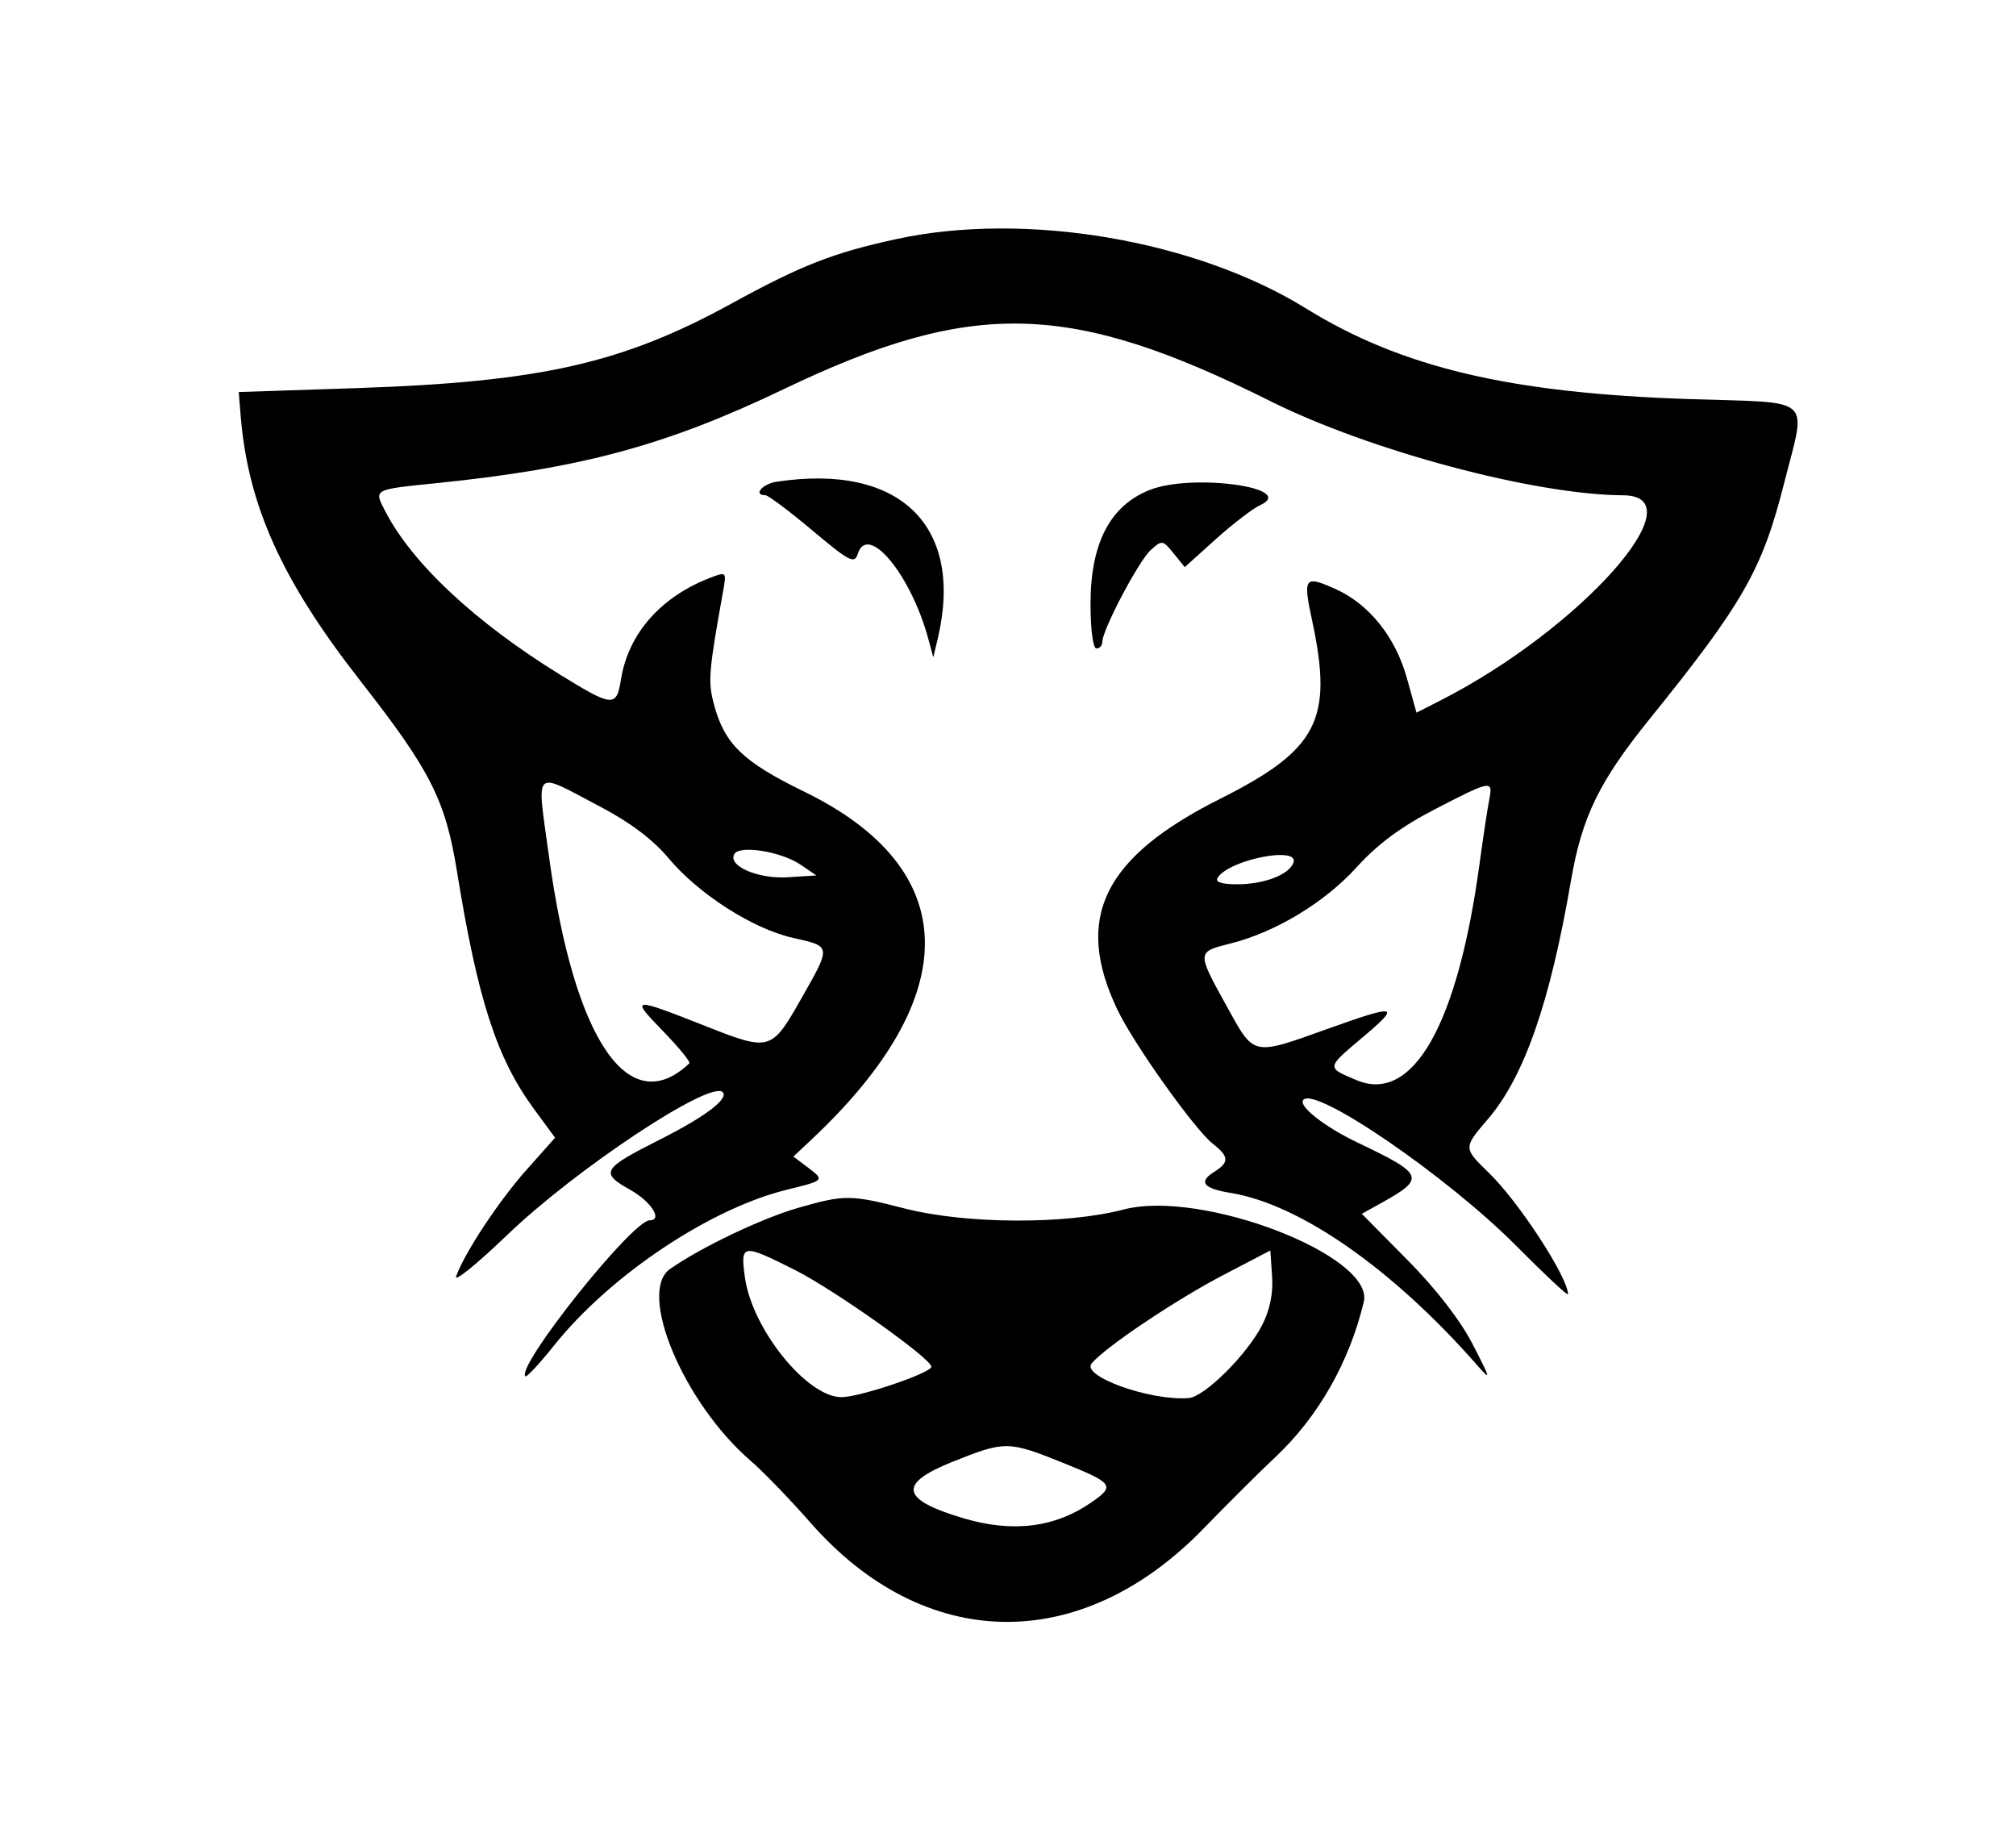
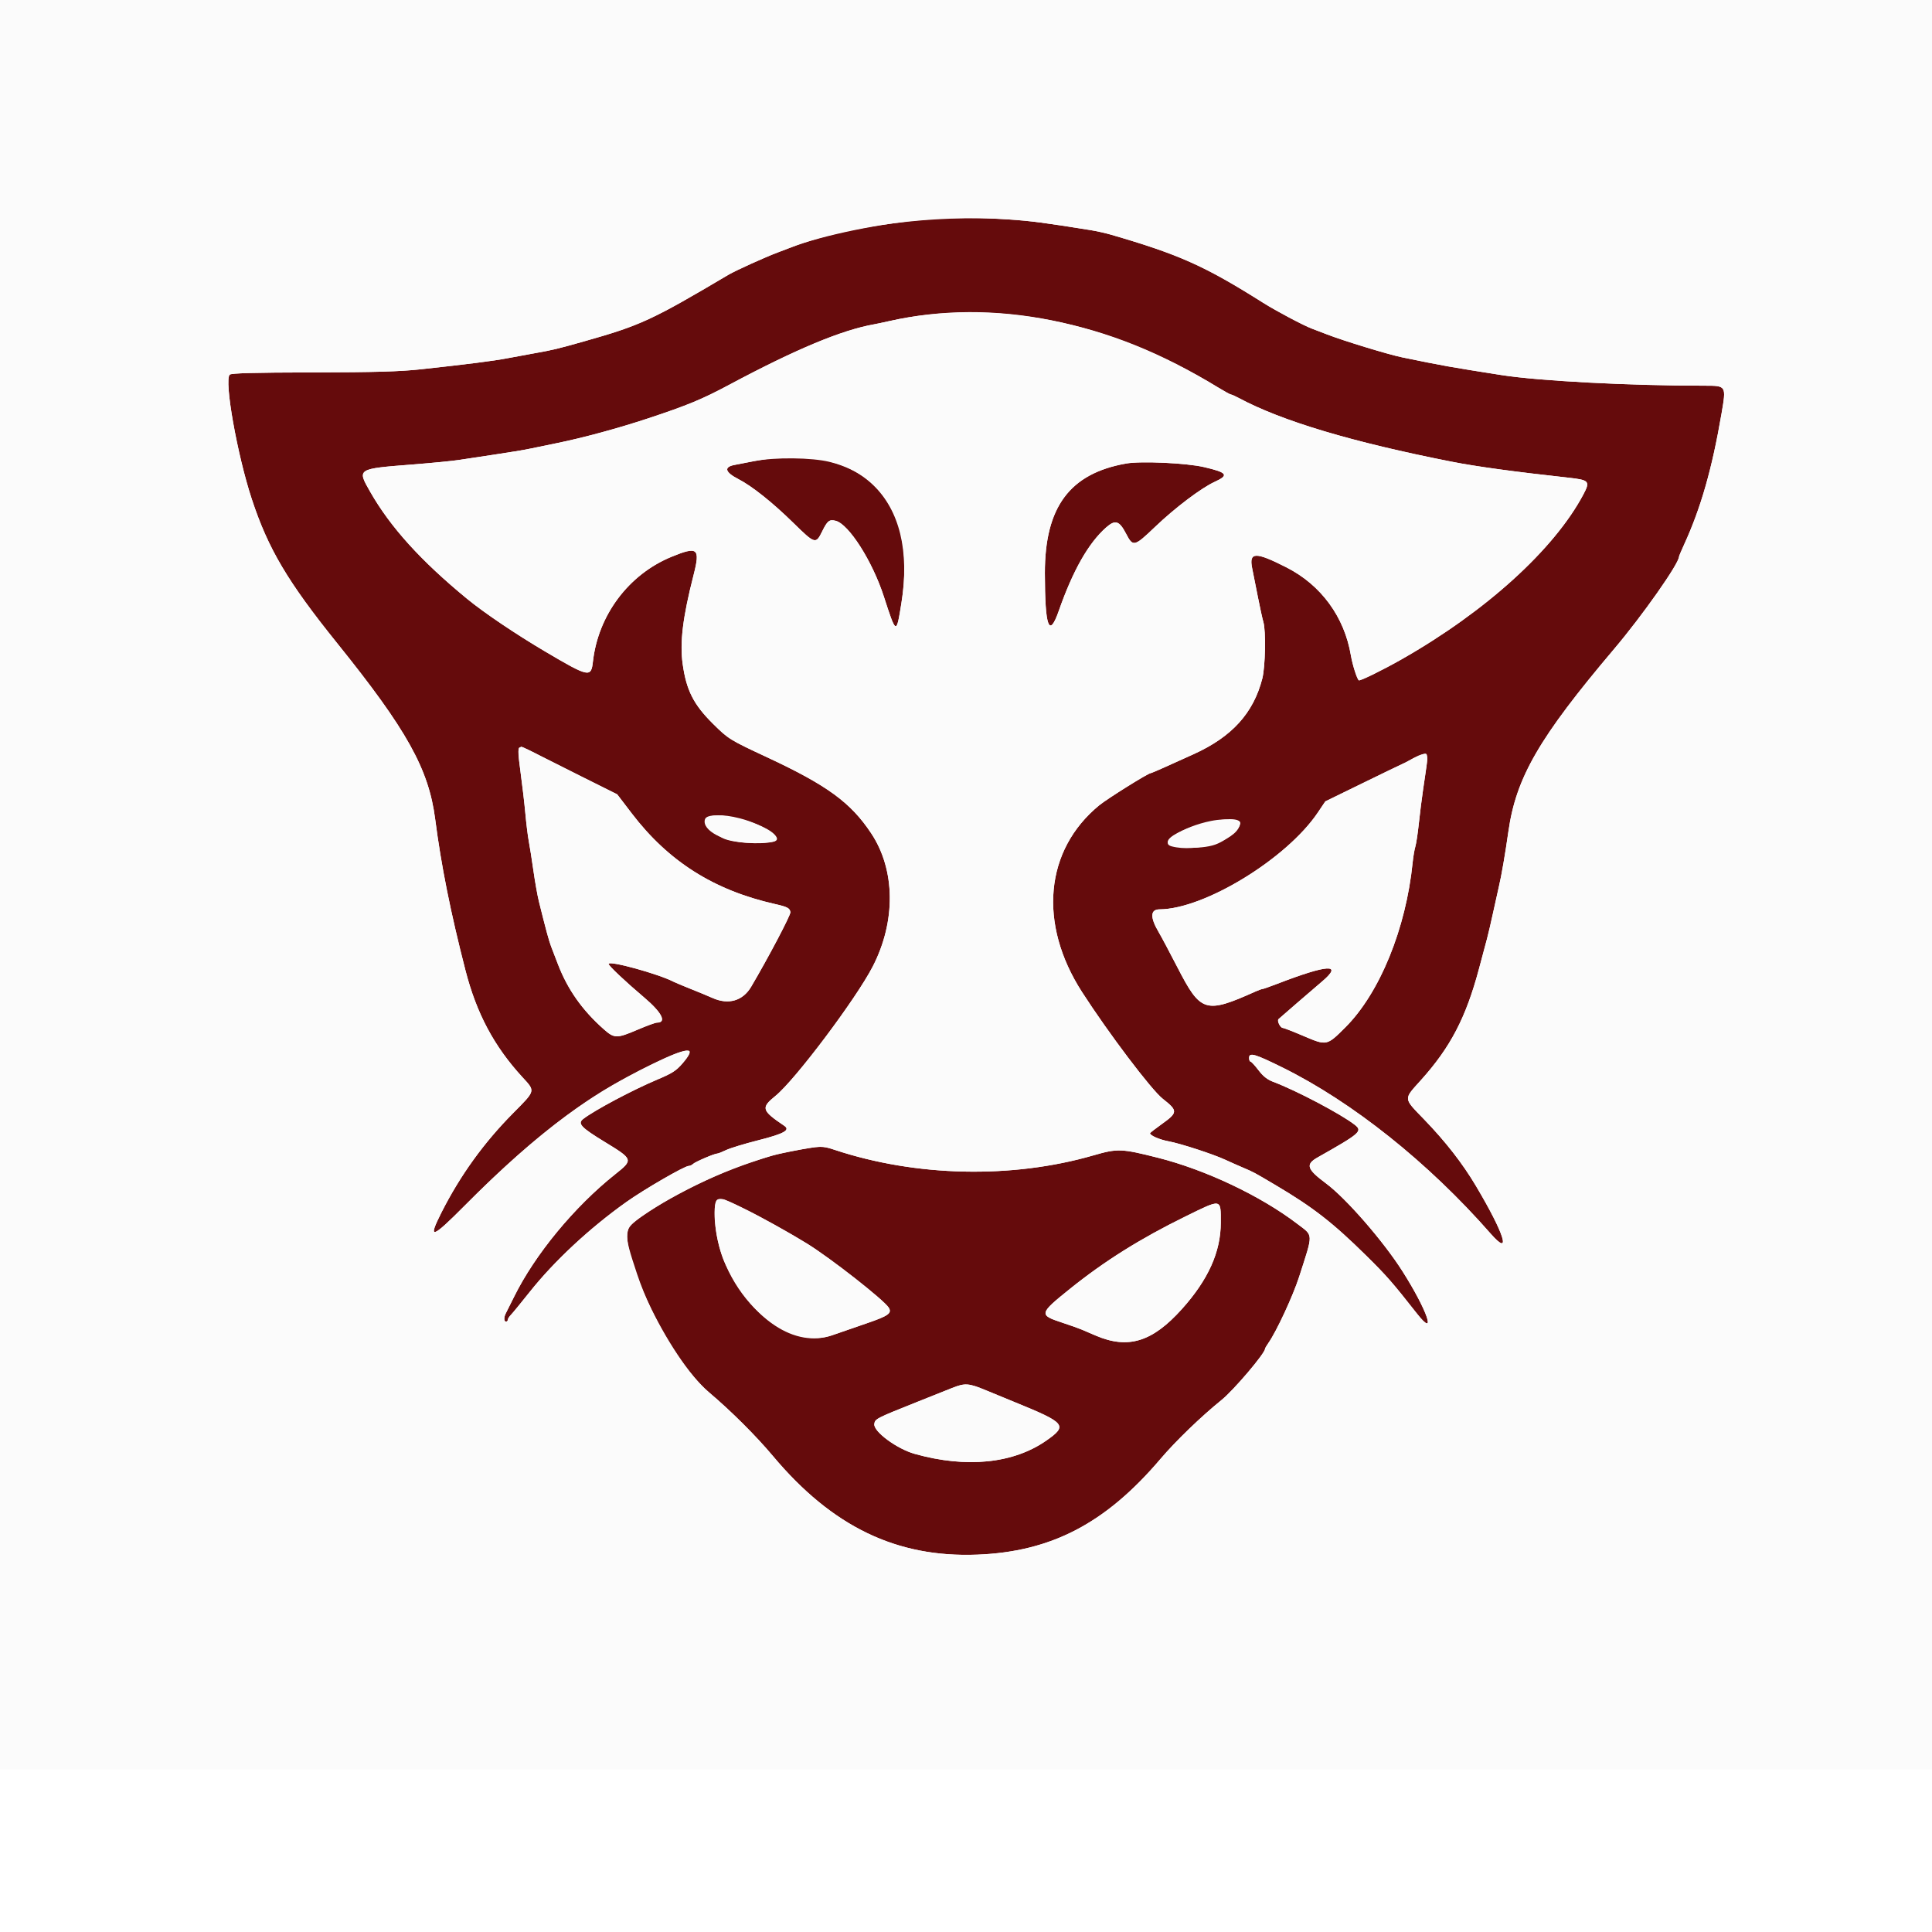
- <svg xmlns="http://www.w3.org/2000/svg" id="svg" version="1.1" width="400" height="366.082" viewBox="0, 0, 400,366.082">
-   <g id="svgg">
-     <path id="path0" d="M177.910 47.421 C 165.304 50.155,159.010 52.618,145.029 60.285 C 123.473 72.106,107.096 75.792,70.760 77.000 L 47.368 77.778 47.749 82.456 C 49.199 100.280,55.912 115.152,71.506 135.088 C 85.447 152.911,88.374 158.689,90.677 172.923 C 94.784 198.317,98.551 209.943,105.930 219.995 L 110.135 225.724 104.483 232.073 C 98.966 238.270,92.184 248.527,90.503 253.216 C 90.042 254.503,94.621 250.794,100.680 244.975 C 114.288 231.904,140.945 214.239,143.383 216.677 C 144.663 217.957,139.902 221.567,131.063 226.020 C 119.399 231.896,118.961 232.640,125.125 236.105 C 129.221 238.407,131.554 242.105,128.910 242.105 C 125.456 242.105,102.321 271.132,104.243 273.054 C 104.490 273.301,107.057 270.540,109.948 266.918 C 121.038 253.028,140.868 239.769,156.140 236.033 C 163.621 234.203,163.659 234.162,160.270 231.606 L 157.417 229.455 160.962 226.131 C 191.517 197.483,190.994 172.356,159.525 157.040 C 147.401 151.139,143.743 147.595,141.650 139.720 C 140.444 135.188,140.602 133.260,143.487 117.220 C 144.159 113.481,144.101 113.416,141.086 114.563 C 131.159 118.337,124.667 125.680,123.212 134.780 C 122.320 140.360,121.600 140.306,111.169 133.875 C 94.315 123.484,81.802 111.797,76.452 101.452 C 74.160 97.019,73.924 97.149,86.704 95.845 C 115.407 92.918,132.246 88.354,155.556 77.184 C 192.976 59.252,212.308 59.732,252.047 79.580 C 271.775 89.434,304.536 98.178,322.046 98.264 C 337.143 98.337,313.591 124.805,285.846 138.946 L 281.049 141.391 279.130 134.489 C 276.874 126.372,271.624 119.832,264.974 116.855 C 258.813 114.097,258.498 114.521,260.334 123.081 C 264.567 142.813,261.512 148.734,242.054 158.500 C 218.885 170.129,213.034 182.166,221.717 200.337 C 224.973 207.151,237.018 224.070,240.643 226.922 C 243.894 229.479,243.944 230.598,240.890 232.505 C 237.729 234.480,238.752 235.794,244.126 236.663 C 257.891 238.889,276.266 251.705,293.011 270.760 C 295.911 274.061,295.863 273.819,292.199 266.698 C 289.747 261.931,284.951 255.736,279.250 249.971 L 270.196 240.815 273.782 238.828 C 282.937 233.757,282.679 233.040,269.440 226.724 C 262.716 223.516,257.449 219.354,258.624 218.179 C 261.207 215.597,287.252 233.485,300.848 247.178 C 306.493 252.863,311.111 257.185,311.111 256.781 C 311.111 253.437,301.372 238.470,295.473 232.749 C 290.299 227.730,290.300 227.772,295.255 221.983 C 302.418 213.615,307.543 198.906,311.676 174.854 C 313.876 162.048,317.260 155.084,327.357 142.582 C 345.811 119.731,349.628 113.057,353.920 96.140 C 358.445 78.301,360.299 79.997,335.380 79.183 C 299.594 78.013,278.120 72.940,259.064 61.156 C 237.150 47.604,203.398 41.891,177.910 47.421 M154.094 95.575 C 151.232 96.008,149.366 98.246,151.867 98.246 C 152.411 98.246,156.592 101.383,161.159 105.217 C 168.549 111.422,169.542 111.937,170.190 109.896 C 172.179 103.629,180.783 114.048,184.233 126.901 L 185.175 130.409 186.016 126.901 C 191.417 104.381,178.651 91.854,154.094 95.575 M228.094 97.212 C 220.224 100.352,216.374 107.784,216.374 119.836 C 216.374 124.936,216.868 128.655,217.544 128.655 C 218.187 128.655,218.713 128.062,218.713 127.337 C 218.713 124.974,225.927 111.296,228.310 109.139 C 230.556 107.107,230.706 107.128,232.850 109.777 L 235.068 112.515 241.218 106.980 C 244.601 103.936,248.553 100.904,250.000 100.242 C 257.617 96.761,236.534 93.844,228.094 97.212 M119.298 160.153 C 125.057 163.182,129.636 166.647,132.629 170.240 C 138.561 177.362,149.398 184.297,157.389 186.085 C 165.013 187.791,164.987 187.568,158.832 198.386 C 153.085 208.486,152.704 208.593,140.147 203.635 C 125.283 197.766,124.975 197.798,131.508 204.524 C 134.686 207.796,137.054 210.692,136.772 210.961 C 124.766 222.373,113.892 206.328,108.918 169.863 C 106.478 151.977,105.497 152.895,119.298 160.153 M295.463 158.772 C 295.117 160.541,294.263 166.199,293.564 171.345 C 289.219 203.353,280.332 218.996,269.159 214.301 C 263.145 211.774,263.128 211.904,270.243 205.904 C 278.021 199.346,277.323 199.152,263.606 204.054 C 248.315 209.520,248.928 209.656,243.357 199.564 C 237.426 188.820,237.423 188.877,244.152 187.184 C 253.111 184.931,262.834 179.049,269.207 172.026 C 273.343 167.469,278.004 164.014,284.642 160.585 C 296.010 154.714,296.265 154.671,295.463 158.772 M158.816 171.532 L 161.988 173.684 156.332 174.045 C 150.361 174.425,144.272 171.762,145.728 169.406 C 146.829 167.624,155.017 168.954,158.816 171.532 M256.624 171.187 C 255.713 173.560,250.795 175.439,245.490 175.439 C 242.378 175.439,241.065 175.006,241.592 174.154 C 243.820 170.548,257.938 167.761,256.624 171.187 M158.377 239.632 C 151.164 241.697,139.002 247.500,132.939 251.769 C 126.399 256.374,135.652 278.371,148.946 289.821 C 151.409 291.943,156.750 297.469,160.816 302.102 C 183.456 327.906,214.435 328.368,238.795 303.266 C 243.660 298.253,250.029 291.915,252.950 289.180 C 261.512 281.164,267.716 270.303,270.591 258.297 C 272.783 249.141,238.398 235.904,222.954 239.959 C 211.503 242.965,191.697 242.877,179.532 239.766 C 168.690 236.993,167.618 236.986,158.377 239.632 M157.766 251.982 C 165.557 255.906,184.795 269.549,184.795 271.150 C 184.795 272.380,170.590 277.193,166.962 277.193 C 160.108 277.193,149.204 263.661,147.799 253.414 C 146.885 246.743,147.257 246.690,157.766 251.982 M250.448 262.852 C 247.436 268.757,238.995 277.143,235.827 277.378 C 228.189 277.946,214.482 273.040,216.595 270.494 C 219.234 267.314,233.240 257.910,242.658 252.994 L 252.047 248.093 252.400 253.213 C 252.633 256.587,251.967 259.875,250.448 262.852 M210.819 290.184 C 220.882 294.232,221.286 294.770,216.667 297.987 C 209.349 303.083,200.996 304.136,191.128 301.205 C 178.730 297.524,178.101 294.388,188.889 290.058 C 199.398 285.840,200.031 285.844,210.819 290.184 " stroke="none" fill="#000000" fill-rule="evenodd" />
+ <svg xmlns="http://www.w3.org/2000/svg" version="1.1" viewBox="0 0 400 400">
+   <g fill-rule="evenodd">
+     <path d="m191.58 45.478c-8.796 0.669-21.335 3.247-27.656 5.687-0.805 0.311-2.124 0.812-2.93 1.114-2.534 0.947-8.733 3.753-10.163 4.601-15.947 9.449-18.192 10.484-29.947 13.809-5.378 1.521-6.452 1.781-9.89 2.389-1.914 0.339-4.634 0.84-6.044 1.113-2.684 0.52-8.213 1.224-17.766 2.26-4.404 0.478-9.434 0.625-22.435 0.653-12.224 0.027-16.873 0.153-17.184 0.464-1.188 1.188 1.541 16.583 4.566 25.762 3.4 10.316 7.416 17.095 17.663 29.82 14.44 17.931 18.967 26.055 20.309 36.447 1.243 9.628 3.187 19.336 6.272 31.319 2.292 8.903 5.929 15.727 11.77 22.083 2.728 2.967 2.789 2.725-1.902 7.459-6.076 6.131-10.945 12.881-14.844 20.58-2.898 5.724-2.021 5.462 4.834-1.444 12.082-12.172 22.615-20.621 32.16-25.798 12.656-6.864 16.684-8.005 12.947-3.667-1.341 1.557-2.159 2.085-5.253 3.384-5.055 2.125-12.978 6.336-15.327 8.147-1.236 0.953-0.491 1.753 4.428 4.754 5.934 3.62 5.961 3.7 2.198 6.692-8.467 6.731-16.62 16.611-20.954 25.392-0.745 1.511-1.508 3.034-1.693 3.383-0.446 0.839-0.431 1.745 0.028 1.745 0.201 0 0.366-0.164 0.366-0.366 0-0.201 0.289-0.661 0.641-1.021 0.353-0.36 2.106-2.497 3.896-4.75 5.085-6.398 12.376-13.187 19.961-18.589 3.723-2.651 12.113-7.508 12.969-7.508 0.265 0 0.667-0.185 0.892-0.411 0.434-0.433 4.439-2.149 5.024-2.151 0.188-1e-3 1.012-0.326 1.831-0.722s3.797-1.304 6.618-2.018c5.363-1.358 6.731-2.117 5.415-3.006-4.715-3.186-4.871-3.718-1.81-6.202 4.059-3.294 16.675-20.078 20.122-26.77 4.821-9.36 4.705-20-0.303-27.562-4.234-6.395-9.107-9.955-21.593-15.778-7.753-3.615-7.988-3.761-11.203-6.95-3.994-3.96-5.487-6.912-6.248-12.345-0.623-4.459 0.019-9.691 2.268-18.473 1.409-5.504 0.845-5.959-4.597-3.718-8.869 3.652-15.173 12.07-16.257 21.71-0.375 3.336-0.824 3.24-9.856-2.09-6.075-3.586-12.678-8.04-16.173-10.911-9.575-7.865-15.885-14.832-20.069-22.155-2.747-4.809-2.818-4.763 8.692-5.666 4.13-0.324 8.498-0.752 9.707-0.95 1.209-0.199 4.505-0.697 7.326-1.108 2.82-0.411 6.2-0.975 7.509-1.253 1.31-0.279 3.7-0.772 5.311-1.098 5.436-1.098 12.794-3.093 19.048-5.166 8.061-2.671 11.111-3.934 16.667-6.903 13.814-7.382 23.317-11.351 30.036-12.546 0.504-0.089 1.905-0.387 3.114-0.66 10.395-2.355 22.051-2.414 33.516-0.17 12.043 2.357 22.802 6.684 34.714 13.962 1.263 0.772 2.419 1.403 2.569 1.403 0.151 0 0.881 0.325 1.623 0.723 8.897 4.768 23.473 9.129 44.061 13.181 5.099 1.004 12.835 2.063 24.159 3.309 4.337 0.477 4.565 0.735 3.092 3.505-6.041 11.366-20.201 24.205-37.603 34.096-3.919 2.227-8.591 4.521-8.865 4.352-0.367-0.227-1.318-3.2-1.643-5.137-1.343-7.994-6.171-14.596-13.344-18.243-6.426-3.268-7.795-3.231-7.099 0.191 0.217 1.064 0.751 3.748 1.187 5.964s0.946 4.536 1.132 5.155c0.548 1.815 0.407 9.265-0.221 11.71-1.838 7.152-6.283 12.051-14.188 15.64-1.441 0.654-2.136 0.967-6.247 2.818-1.374 0.618-2.58 1.124-2.68 1.124-0.519 0-9.01 5.308-10.661 6.665-11.264 9.256-12.666 24.497-3.554 38.645 5.491 8.525 14.346 20.238 16.703 22.095 3.193 2.515 3.176 2.854-0.278 5.319-1.289 0.92-2.344 1.743-2.344 1.828 0 0.462 1.965 1.322 3.795 1.66 2.499 0.462 9.214 2.645 11.773 3.827 1.007 0.465 2.656 1.197 3.663 1.625 2.285 0.973 2.147 0.898 6.777 3.638 7.765 4.594 11.852 7.775 18.803 14.634 4.159 4.103 5.393 5.513 10.431 11.925 4.221 5.371 2.207-0.571-2.947-8.697-3.966-6.253-11.684-15.126-15.848-18.22-3.988-2.963-4.303-3.94-1.735-5.39 8.852-4.999 9.353-5.439 7.679-6.75-2.824-2.213-12.097-7.102-16.839-8.88-1.256-0.471-2.115-1.146-3.098-2.434-0.747-0.981-1.49-1.783-1.65-1.783s-0.291-0.329-0.291-0.732c0-1.211 1.122-0.894 6.86 1.937 14.53 7.169 30.256 19.713 43.139 34.412 4.429 5.054 2.911 0.128-3.047-9.888-2.775-4.665-6.267-9.146-10.719-13.755-4.343-4.496-4.308-4.063-0.65-8.128 6.112-6.789 9.321-12.947 12.024-23.077 0.646-2.417 1.394-5.219 1.664-6.227 0.27-1.007 0.845-3.48 1.278-5.494 0.433-2.015 0.964-4.405 1.179-5.312 0.525-2.211 1.295-6.673 1.959-11.355 1.59-11.206 6.36-19.443 21.882-37.787 5.935-7.013 13.442-17.695 13.442-19.125 0-0.109 0.476-1.235 1.057-2.504 3.47-7.567 5.799-15.722 7.749-27.128 0.992-5.799 1.014-5.764-3.587-5.764-15.573 0-34.215-0.978-42.032-2.207-10.827-1.701-11.919-1.896-20.513-3.663-2.882-0.593-12.121-3.415-15.568-4.755-1.108-0.431-2.509-0.966-3.113-1.19-1.685-0.624-7.413-3.658-10.074-5.337-12.122-7.648-17.377-10.001-31.517-14.114-1.116-0.325-3.012-0.749-4.212-0.941-9.646-1.548-12.354-1.901-17.018-2.216-6.154-0.417-11.284-0.403-17.216 0.048m-35.531 50.008c-1.511 0.293-3.324 0.645-4.029 0.783-2.203 0.431-1.898 1.504 0.827 2.906 2.863 1.473 7.099 4.852 11.51 9.181 4.363 4.282 4.559 4.339 5.854 1.693 1.095-2.236 1.494-2.552 2.806-2.223 2.717 0.682 7.591 8.332 9.965 15.641 2.591 7.981 2.591 7.981 3.641 1.441 3.497-21.788-8.822-33.643-30.574-29.422m77.106 0.48c-11.692 2.067-16.841 9.02-16.824 22.715 0.014 11.21 0.874 13.531 2.884 7.784 2.92-8.35 6.135-14.013 9.798-17.256 1.894-1.678 2.729-1.414 4.142 1.31 1.427 2.751 1.683 2.689 6.008-1.446 4.13-3.948 9.54-8.036 12.315-9.307 3.039-1.391 2.654-1.93-2.186-3.058-3.655-0.852-13.066-1.285-16.137-0.742m-123.55 59.375c0.863 0.419 1.898 0.941 2.301 1.161 0.403 0.219 4.141 2.099 8.306 4.177l7.574 3.779 3.011 3.943c7.604 9.959 17.012 15.915 29.644 18.767 2.595 0.586 3.093 0.85 3.206 1.697 0.078 0.578-4.618 9.495-8.129 15.439-1.724 2.917-4.708 3.785-7.98 2.321-0.861-0.386-2.885-1.225-4.497-1.865-1.611-0.641-3.21-1.31-3.551-1.488-3.157-1.642-13.482-4.481-13.482-3.707 0 0.388 3.382 3.581 7.43 7.013 3.606 3.059 4.65 5.144 2.575 5.144-0.316 0-2.118 0.659-4.004 1.465-4.34 1.854-4.816 1.845-7.043-0.133-4.445-3.948-7.442-8.205-9.446-13.418-0.504-1.311-1.138-2.96-1.41-3.665-0.455-1.182-1.133-3.684-2.532-9.341-0.299-1.209-0.813-4.093-1.141-6.41s-0.756-5.037-0.951-6.044c-0.195-1.008-0.512-3.562-0.704-5.678-0.192-2.115-0.647-6.027-1.012-8.693-0.611-4.471-0.595-4.916 0.187-5.197 0.044-0.016 0.786 0.314 1.648 0.733m185.83 2.626c-0.149 1.058-0.502 3.489-0.786 5.403-0.283 1.914-0.688 5.128-0.899 7.143-0.211 2.014-0.535 4.157-0.719 4.762-0.185 0.604-0.435 2.088-0.557 3.296-1.38 13.702-6.83 27.045-13.943 34.143-3.83 3.822-3.846 3.825-8.648 1.774-2.148-0.917-4.074-1.667-4.281-1.667-0.536 0-1.264-1.488-0.894-1.827 0.549-0.504 6.91-5.997 9.042-7.81 4.385-3.727 1.223-3.555-9.314 0.507-1.528 0.589-2.905 1.071-3.059 1.071-0.153 0-0.799 0.233-1.434 0.517-10.394 4.66-11.352 4.363-16.176-5.015-1.573-3.056-3.325-6.347-3.895-7.313-1.783-3.025-1.717-4.666 0.189-4.677 9.294-0.052 26.353-10.487 32.788-20.057l1.544-2.296 7.554-3.689c4.154-2.029 7.896-3.839 8.315-4.022s1.009-0.478 1.311-0.656c3.358-1.977 4.185-1.889 3.862 0.413m-142.22 11.472c4.918 1.275 9.167 4.215 6.952 4.811-2.539 0.683-8.618 0.265-10.53-0.724-6.317-3.266-3.902-6.025 3.578-4.087m103.44 0.639c0.836 0.836-2.211 3.735-5.011 4.768-3.068 1.131-9.878 0.776-9.878-0.514 0-2.315 13.089-6.054 14.889-4.254m-88.515 67.518c-2.536 0.37-7.331 1.355-8.791 1.806-10.181 3.148-18.903 7.24-26.374 12.373-3.971 2.729-4.01 3.167-1.086 11.961 3.162 9.509 9.56 20.018 14.967 24.586 4.506 3.807 9.687 8.972 13.179 13.137 12.262 14.627 25.607 21.066 42.312 20.415 15.33-0.596 26.59-6.482 37.932-19.826 3.138-3.693 8.428-8.797 12.659-12.215 2.496-2.017 8.975-9.644 8.975-10.567 0-0.118 0.308-0.653 0.684-1.187 1.686-2.395 5.117-9.786 6.403-13.796 2.94-9.157 2.97-8.329-0.405-10.904-7.578-5.784-18.944-11.173-28.843-13.678-7.558-1.911-8.366-1.941-13.371-0.493-16.848 4.874-36.708 4.449-53.572-1.146-2.043-0.678-2.74-0.747-4.669-0.466m-13.686 12.835c3.061 1.492 9.084 4.849 12.628 7.037 4.9 3.025 15.946 11.685 16.926 13.27 0.71 1.148-0.073 1.704-4.576 3.246-2.483 0.85-5.669 1.951-7.08 2.447-10.639 3.737-24.357-10.364-24.358-25.039-1e-3 -4.015 0.152-4.038 6.46-0.961m98.301 2.686c0 6.068-2.593 11.833-8.058 17.917-6.113 6.804-11.121 8.348-17.813 5.492-0.981-0.419-2.279-0.976-2.883-1.237-0.605-0.261-2.447-0.917-4.094-1.456-4.848-1.588-4.788-1.84 1.646-7.01 7.161-5.753 14.549-10.384 23.851-14.95 7.609-3.734 7.351-3.778 7.351 1.244m-48.535 34.764c1.411 0.587 4.048 1.672 5.861 2.411 10.598 4.321 11.022 4.832 6.578 7.946-6.829 4.785-16.579 5.775-27.274 2.77-3.725-1.047-8.584-4.646-8.361-6.194 0.152-1.061 0.327-1.15 9.094-4.648 2.518-1.004 5.65-2.254 6.96-2.777 2.738-1.093 3.452-1.044 7.142 0.492" fill="#650b0c" />
+     <path d="m0 183.15v183.15h200 200v-183.15-183.15h-200-200v183.15m208.79-137.72c4.664 0.315 7.372 0.668 17.018 2.216 1.2 0.192 3.096 0.616 4.212 0.941 14.14 4.113 19.395 6.466 31.517 14.114 2.661 1.679 8.389 4.713 10.074 5.337 0.604 0.224 2.005 0.759 3.113 1.19 3.447 1.34 12.686 4.162 15.568 4.755 8.594 1.767 9.686 1.962 20.513 3.663 7.817 1.229 26.459 2.207 42.032 2.207 4.601 0 4.579-0.035 3.587 5.764-1.95 11.406-4.279 19.561-7.749 27.128-0.581 1.269-1.057 2.395-1.057 2.504 0 1.43-7.507 12.112-13.442 19.125-15.522 18.344-20.292 26.581-21.882 37.787-0.664 4.682-1.434 9.144-1.959 11.355-0.215 0.907-0.746 3.297-1.179 5.312-0.433 2.014-1.008 4.487-1.278 5.494-0.27 1.008-1.018 3.81-1.664 6.227-2.703 10.13-5.912 16.288-12.024 23.077-3.658 4.065-3.693 3.632 0.65 8.128 4.452 4.609 7.944 9.09 10.719 13.755 5.958 10.016 7.476 14.942 3.047 9.888-12.883-14.699-28.609-27.243-43.139-34.412-5.738-2.831-6.86-3.148-6.86-1.937 0 0.403 0.131 0.732 0.291 0.732s0.903 0.802 1.65 1.783c0.983 1.288 1.842 1.963 3.098 2.434 4.742 1.778 14.015 6.667 16.839 8.88 1.674 1.311 1.173 1.751-7.679 6.75-2.568 1.45-2.253 2.427 1.735 5.39 4.164 3.094 11.882 11.967 15.848 18.22 5.154 8.126 7.168 14.068 2.947 8.697-5.038-6.412-6.272-7.822-10.431-11.925-6.951-6.859-11.038-10.04-18.803-14.634-4.63-2.74-4.492-2.665-6.777-3.638-1.007-0.428-2.656-1.16-3.663-1.625-2.559-1.182-9.274-3.365-11.773-3.827-1.83-0.338-3.795-1.198-3.795-1.66 0-0.085 1.055-0.908 2.344-1.828 3.454-2.465 3.471-2.804 0.278-5.319-2.357-1.857-11.212-13.57-16.703-22.095-9.112-14.148-7.71-29.389 3.554-38.645 1.651-1.357 10.142-6.665 10.661-6.665 0.1 0 1.306-0.506 2.68-1.124 4.111-1.851 4.806-2.164 6.247-2.818 7.905-3.589 12.35-8.488 14.188-15.64 0.628-2.445 0.769-9.895 0.221-11.71-0.186-0.619-0.696-2.939-1.132-5.155s-0.97-4.9-1.187-5.964c-0.696-3.422 0.673-3.459 7.099-0.191 7.173 3.647 12.001 10.249 13.344 18.243 0.325 1.937 1.276 4.91 1.643 5.137 0.274 0.169 4.946-2.125 8.865-4.352 17.402-9.891 31.562-22.73 37.603-34.096 1.473-2.77 1.245-3.028-3.092-3.505-11.324-1.246-19.06-2.305-24.159-3.309-20.588-4.052-35.164-8.413-44.061-13.181-0.742-0.398-1.472-0.723-1.623-0.723-0.15 0-1.306-0.631-2.569-1.403-22.73-13.888-46.55-18.703-68.23-13.792-1.209 0.273-2.61 0.571-3.114 0.66-6.719 1.195-16.222 5.164-30.036 12.546-5.556 2.969-8.606 4.232-16.667 6.903-6.254 2.073-13.612 4.068-19.048 5.166-1.611 0.326-4.001 0.819-5.311 1.098-1.309 0.278-4.689 0.842-7.509 1.253-2.821 0.411-6.117 0.909-7.326 1.108-1.209 0.198-5.577 0.626-9.707 0.95-11.51 0.903-11.439 0.857-8.692 5.666 4.184 7.323 10.494 14.29 20.069 22.155 3.495 2.871 10.098 7.325 16.173 10.911 9.032 5.33 9.481 5.426 9.856 2.09 1.084-9.64 7.388-18.058 16.257-21.71 5.442-2.241 6.006-1.786 4.597 3.718-2.249 8.782-2.891 14.014-2.268 18.473 0.761 5.433 2.254 8.385 6.248 12.345 3.215 3.189 3.45 3.335 11.203 6.95 12.486 5.823 17.359 9.383 21.593 15.778 5.008 7.562 5.124 18.202 0.303 27.562-3.447 6.692-16.063 23.476-20.122 26.77-3.061 2.484-2.905 3.016 1.81 6.202 1.316 0.889-0.052 1.648-5.415 3.006-2.821 0.714-5.799 1.622-6.618 2.018s-1.643 0.721-1.831 0.722c-0.585 2e-3 -4.59 1.718-5.024 2.151-0.225 0.226-0.627 0.411-0.892 0.411-0.856 0-9.246 4.857-12.969 7.508-7.585 5.402-14.876 12.191-19.961 18.589-1.79 2.253-3.543 4.39-3.896 4.75-0.352 0.36-0.641 0.82-0.641 1.021 0 0.202-0.165 0.366-0.366 0.366-0.459 0-0.474-0.906-0.028-1.745 0.185-0.349 0.948-1.872 1.693-3.383 4.334-8.781 12.487-18.661 20.954-25.392 3.763-2.992 3.736-3.072-2.198-6.692-4.919-3.001-5.664-3.801-4.428-4.754 2.349-1.811 10.272-6.022 15.327-8.147 3.094-1.299 3.912-1.827 5.253-3.384 2.729-3.168 1.768-3.446-3.606-1.045-14.472 6.467-26.176 15.071-41.501 30.51-6.855 6.906-7.732 7.168-4.834 1.444 3.899-7.699 8.768-14.449 14.844-20.58 4.691-4.734 4.63-4.492 1.902-7.459-5.841-6.356-9.478-13.18-11.77-22.083-3.085-11.983-5.029-21.691-6.272-31.319-1.342-10.392-5.869-18.516-20.309-36.447-10.247-12.725-14.263-19.504-17.663-29.82-3.025-9.179-5.754-24.574-4.566-25.762 0.311-0.311 4.96-0.437 17.184-0.464 13.001-0.028 18.031-0.175 22.435-0.653 9.553-1.036 15.082-1.74 17.766-2.26 1.41-0.273 4.13-0.774 6.044-1.113 3.438-0.608 4.512-0.868 9.89-2.389 11.755-3.325 14-4.36 29.947-13.809 1.43-0.848 7.629-3.654 10.163-4.601 0.806-0.302 2.125-0.803 2.93-1.114 11.552-4.459 29.617-6.768 44.872-5.735m-36.974 50.214c12.09 3.02 17.346 13.411 14.801 29.264-1.05 6.54-1.05 6.54-3.641-1.441-2.374-7.309-7.248-14.959-9.965-15.641-1.312-0.329-1.711-0.013-2.806 2.223-1.295 2.646-1.491 2.589-5.854-1.693-4.411-4.329-8.647-7.708-11.51-9.181-2.725-1.402-3.03-2.475-0.827-2.906 0.705-0.138 2.518-0.49 4.029-0.783 4.374-0.849 12.049-0.772 15.773 0.158m77.47 1.064c4.84 1.128 5.225 1.667 2.186 3.058-2.775 1.271-8.185 5.359-12.315 9.307-4.325 4.135-4.581 4.197-6.008 1.446-1.413-2.724-2.248-2.988-4.142-1.31-3.663 3.243-6.878 8.906-9.798 17.256-2.01 5.747-2.87 3.426-2.884-7.784-0.017-13.695 5.132-20.648 16.824-22.715 3.071-0.543 12.482-0.11 16.137 0.742m-141.8 58.089c-0.261 0.109-0.171 1.721 0.278 5.008 0.365 2.666 0.82 6.578 1.012 8.693 0.192 2.116 0.509 4.67 0.704 5.678 0.195 1.007 0.623 3.727 0.951 6.044s0.842 5.201 1.141 6.41c1.399 5.657 2.077 8.159 2.532 9.341 0.272 0.705 0.906 2.354 1.41 3.665 2.004 5.213 5.001 9.47 9.446 13.418 2.227 1.978 2.703 1.987 7.043 0.133 1.886-0.806 3.688-1.465 4.004-1.465 2.075 0 1.031-2.085-2.575-5.144-4.048-3.432-7.43-6.625-7.43-7.013 0-0.774 10.325 2.065 13.482 3.707 0.341 0.178 1.94 0.847 3.551 1.488 1.612 0.64 3.636 1.479 4.497 1.865 3.272 1.464 6.256 0.596 7.98-2.321 3.511-5.944 8.207-14.861 8.129-15.439-0.113-0.847-0.611-1.111-3.206-1.697-12.632-2.852-22.04-8.808-29.644-18.767l-3.011-3.943-7.574-3.779c-4.165-2.078-7.903-3.958-8.306-4.177-1.151-0.627-3.86-1.926-3.949-1.894-0.044 0.016-0.254 0.101-0.465 0.189m185.92 1.863c-0.706 0.314-1.53 0.716-1.832 0.894s-0.892 0.473-1.311 0.656-4.161 1.993-8.315 4.022l-7.554 3.689-1.544 2.296c-6.435 9.57-23.494 20.005-32.788 20.057-1.906 0.011-1.972 1.652-0.189 4.677 0.57 0.966 2.322 4.257 3.895 7.313 4.824 9.378 5.782 9.675 16.176 5.015 0.635-0.284 1.281-0.517 1.434-0.517 0.154 0 1.531-0.482 3.059-1.071 10.537-4.062 13.699-4.234 9.314-0.507-2.132 1.813-8.493 7.306-9.042 7.81-0.37 0.339 0.358 1.827 0.894 1.827 0.207 0 2.133 0.75 4.281 1.667 4.802 2.051 4.818 2.048 8.648-1.774 7.113-7.098 12.563-20.441 13.943-34.143 0.122-1.208 0.372-2.692 0.557-3.296 0.184-0.605 0.508-2.748 0.719-4.762 0.211-2.015 0.616-5.229 0.899-7.143 1.243-8.392 1.342-7.859-1.244-6.71m-147.45 12.971c-0.733 2.309 4.118 4.833 9.351 4.866 4.931 0.03 6.032-0.23 5.402-1.276-1.736-2.881-14.029-5.872-14.753-3.59m104.77 0.337c-5.829 1.166-10.989 4.497-8.147 5.259 4.943 1.325 13.038-1.099 14.022-4.198 0.387-1.22-2.488-1.739-5.875-1.061m-77.928 68.094c16.864 5.595 36.724 6.02 53.572 1.146 5.005-1.448 5.813-1.418 13.371 0.493 9.899 2.505 21.265 7.894 28.843 13.678 3.375 2.575 3.345 1.747 0.405 10.904-1.286 4.01-4.717 11.401-6.403 13.796-0.376 0.534-0.684 1.069-0.684 1.187 0 0.923-6.479 8.55-8.975 10.567-4.231 3.418-9.521 8.522-12.659 12.215-11.342 13.344-22.602 19.23-37.932 19.826-16.705 0.651-30.05-5.788-42.312-20.415-3.492-4.165-8.673-9.33-13.179-13.137-8.418-7.112-19.715-30.899-16.382-34.494 3.069-3.31 16.184-10.288 24.43-12.997 5.001-1.643 6.048-1.93 9.207-2.52 5.911-1.104 6.104-1.11 8.698-0.249m-24.194 10.344c-1.423 0.797-0.436 9.11 1.58 13.312 5.547 11.558 14.402 17.437 22.157 14.713 1.411-0.496 4.597-1.597 7.08-2.447 4.503-1.542 5.286-2.098 4.576-3.246-0.98-1.585-12.026-10.245-16.926-13.27-5.312-3.28-14.176-8.014-17.043-9.104-0.457-0.174-1.07-0.156-1.424 0.042m96.789 3.467c-9.302 4.566-16.69 9.197-23.851 14.95-6.434 5.17-6.494 5.422-1.646 7.01 1.647 0.539 3.489 1.195 4.094 1.456 0.604 0.261 1.902 0.818 2.883 1.237 6.692 2.856 11.7 1.312 17.813-5.492 5.465-6.084 8.058-11.849 8.058-17.917 0-5.022 0.258-4.978-7.351-1.244m-48.326 35.516c-1.31 0.523-4.442 1.773-6.96 2.777-8.767 3.498-8.942 3.587-9.094 4.648-0.223 1.548 4.636 5.147 8.361 6.194 10.695 3.005 20.445 2.015 27.274-2.77 4.444-3.114 4.02-3.625-6.578-7.946-1.813-0.739-4.45-1.824-5.861-2.411-3.69-1.536-4.404-1.585-7.142-0.492" fill="#fbfbfb" />
  </g>
</svg>
